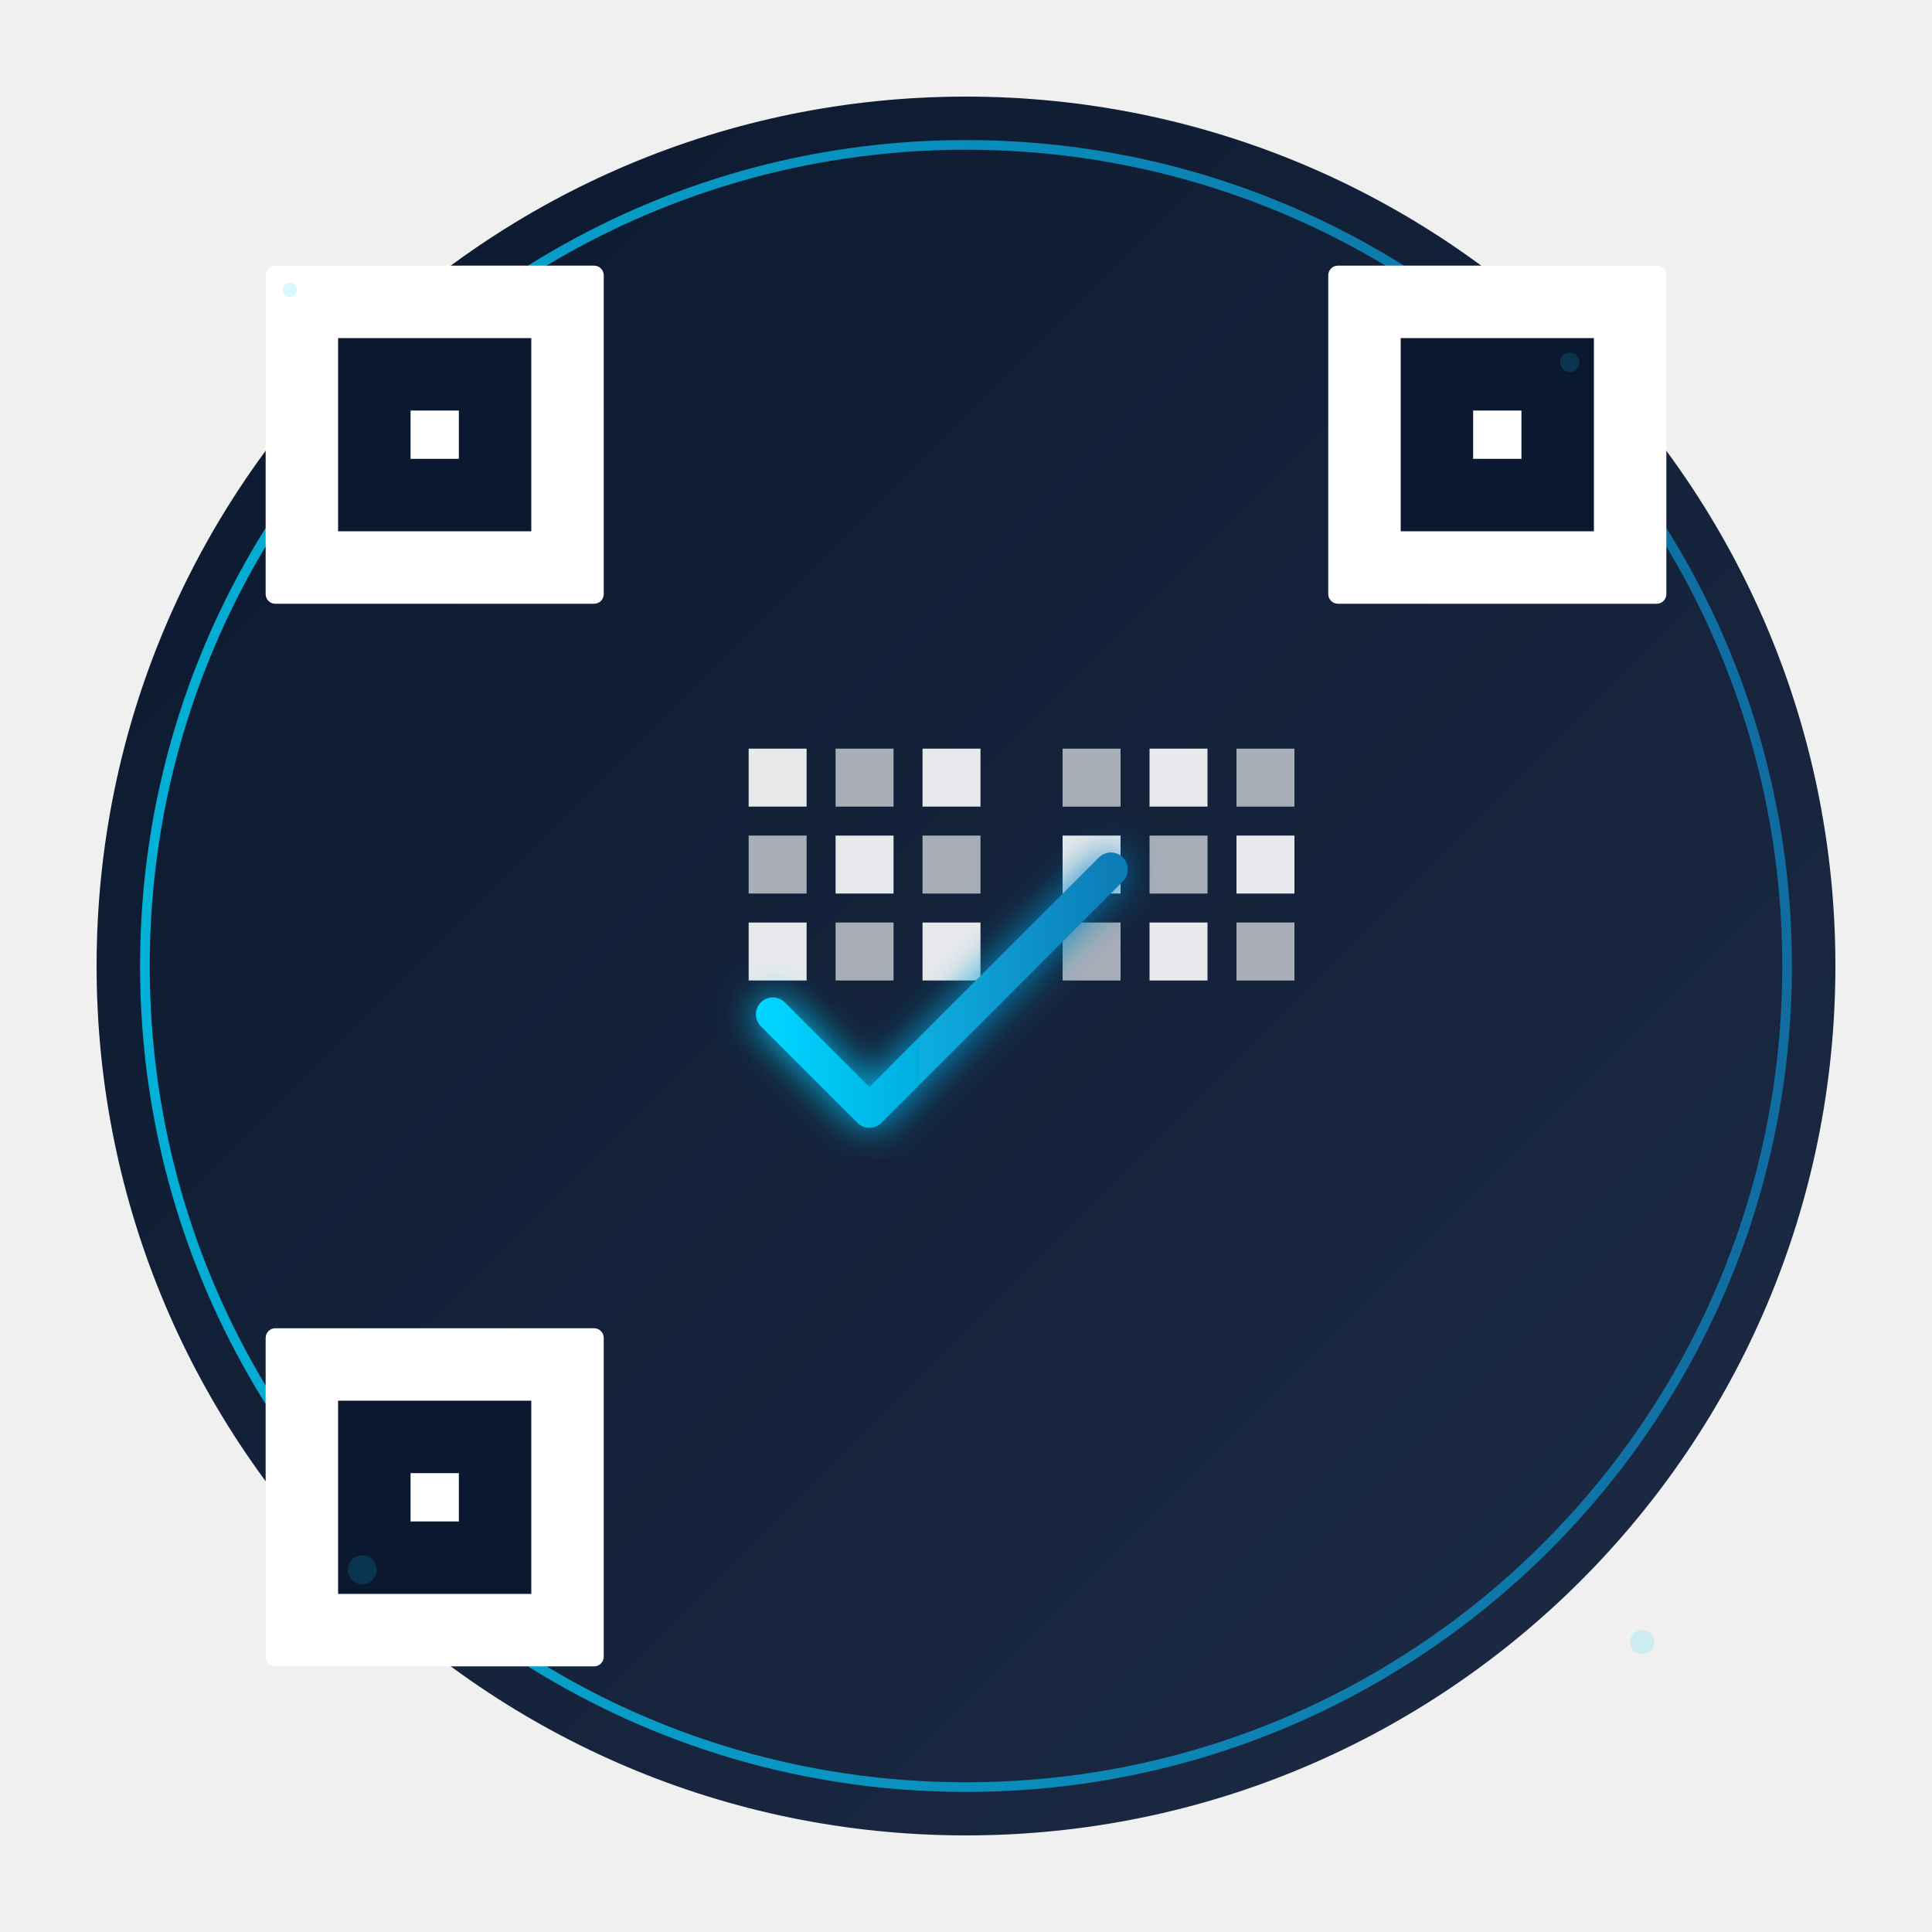
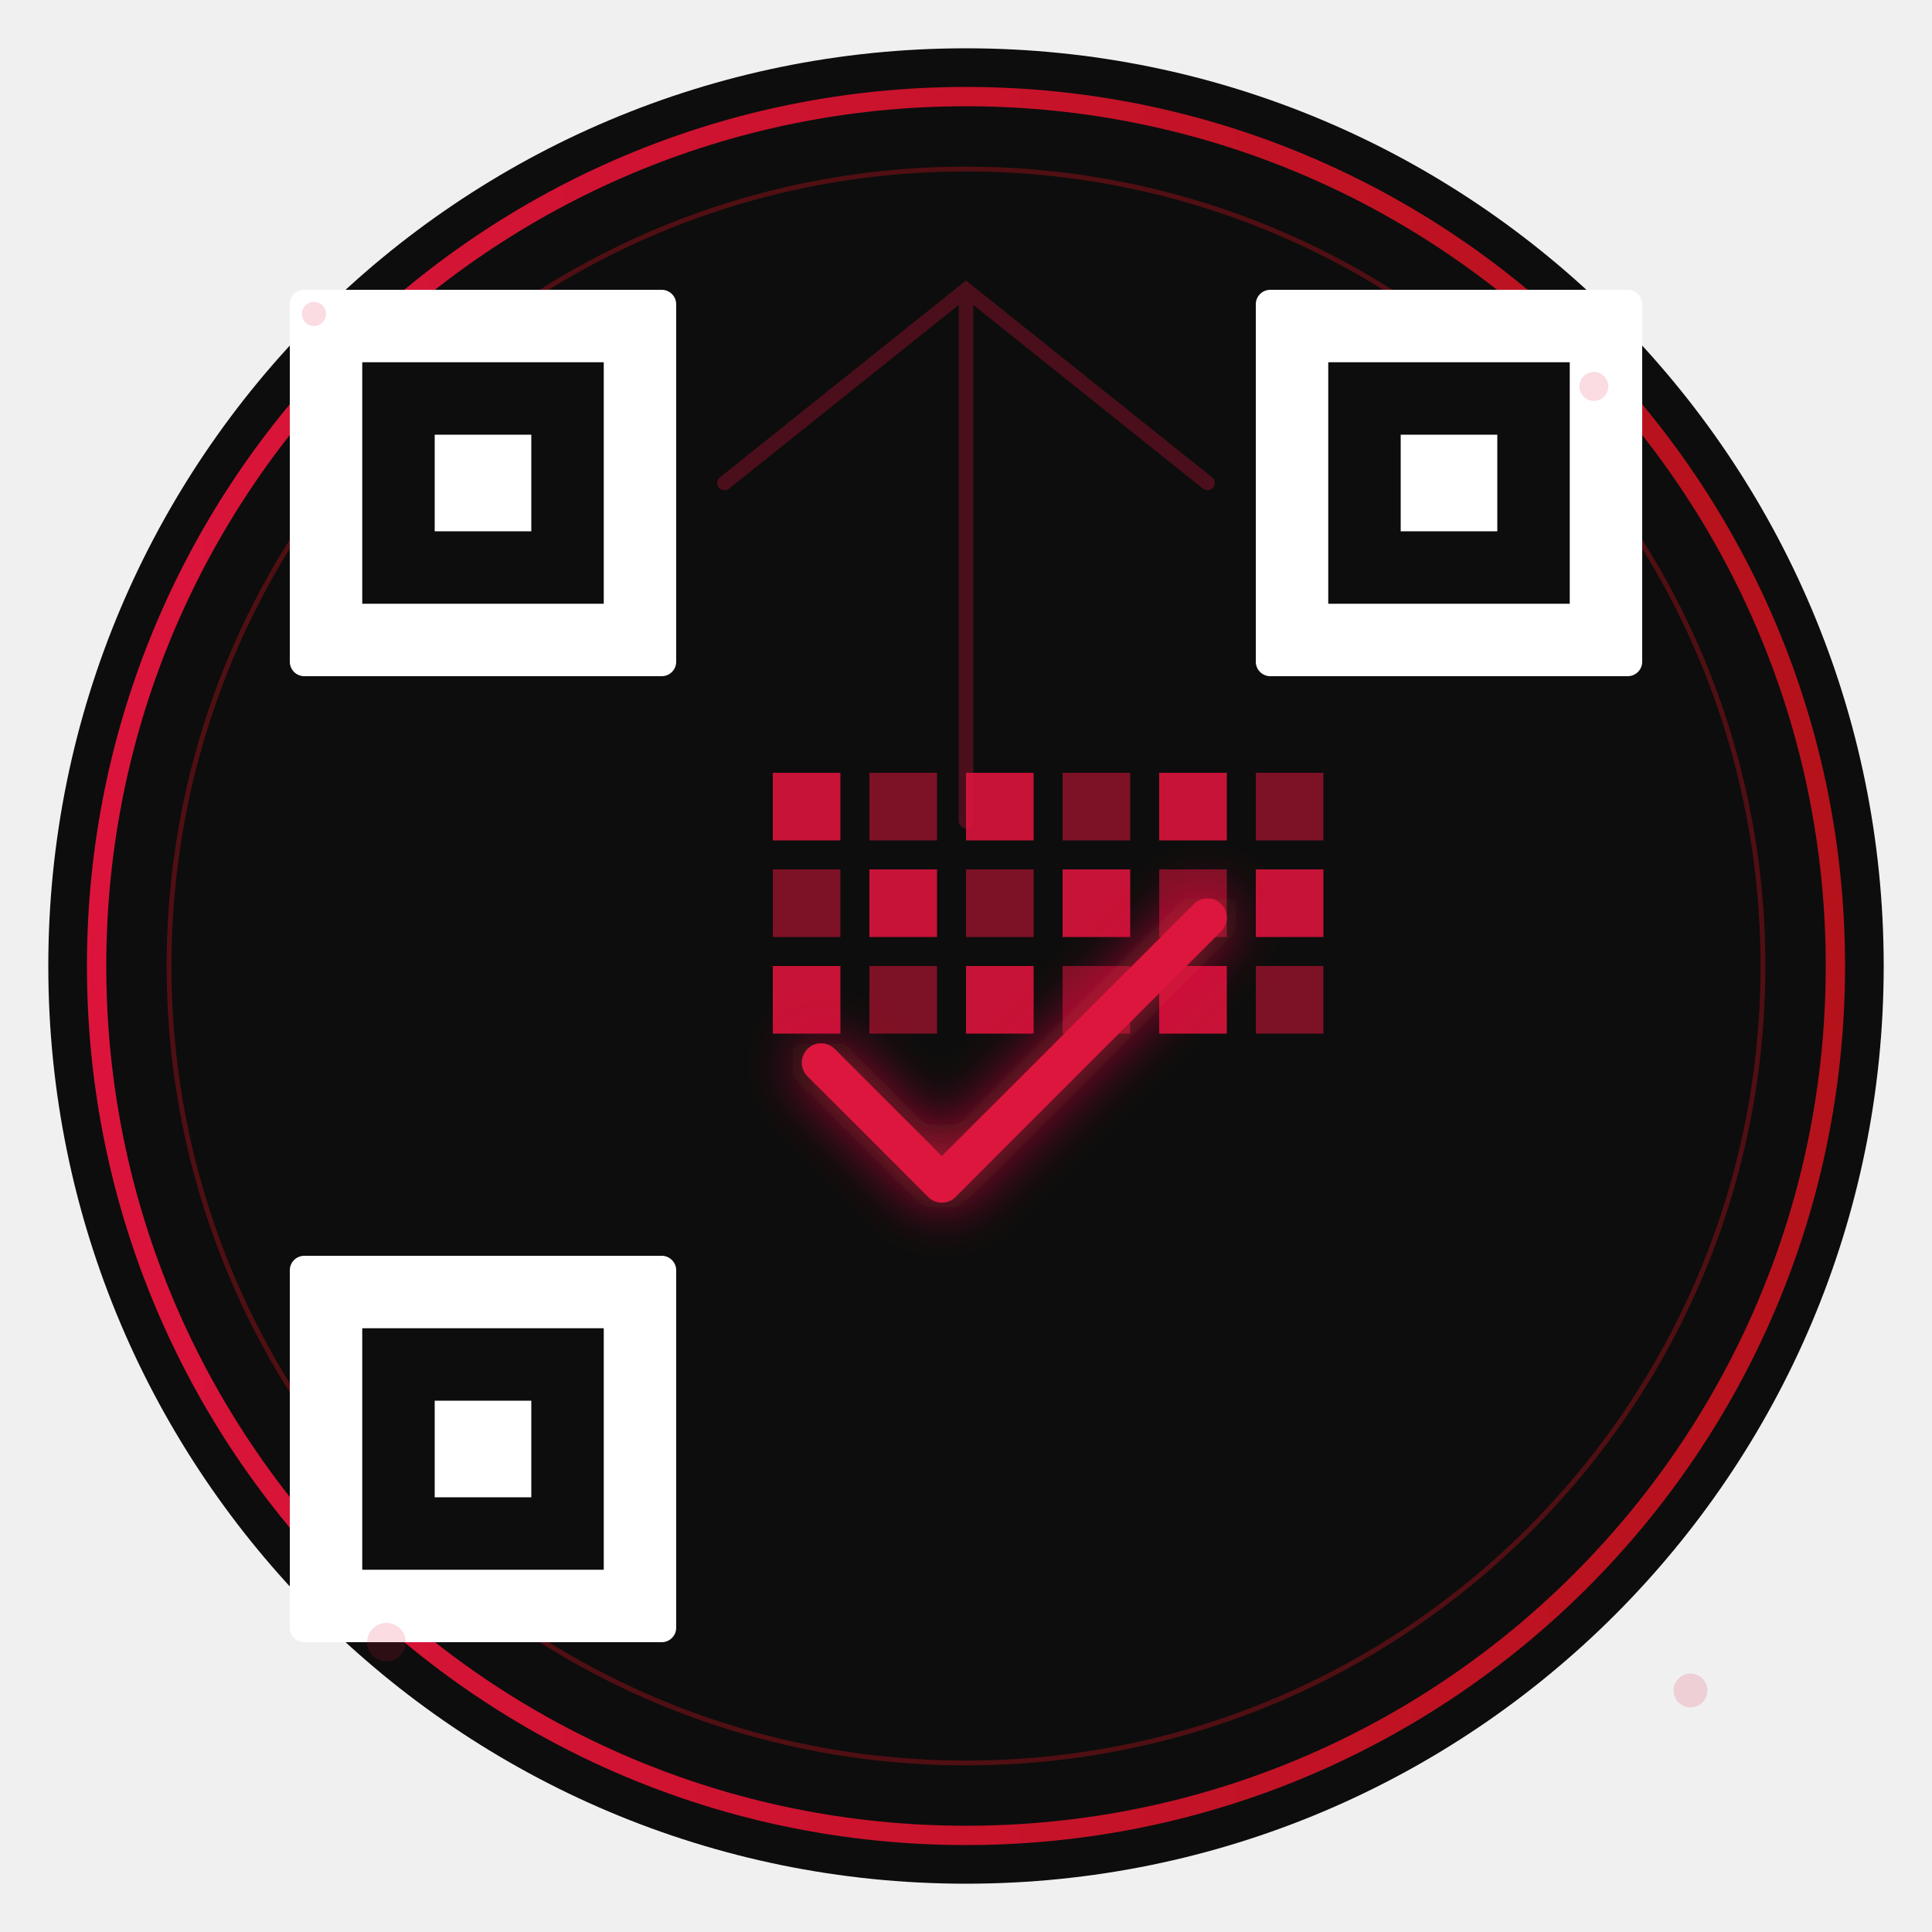
<svg xmlns="http://www.w3.org/2000/svg" width="800" height="800" viewBox="0 0 800 800">
  <defs>
-     <linearGradient id="grad1" x1="0%" y1="0%" x2="100%" y2="100%">
-       <stop offset="0%" style="stop-color:#0A192F;stop-opacity:1" />
-       <stop offset="100%" style="stop-color:#1D2B45;stop-opacity:1" />
+     <radialGradient id="logo-grad" cx="50%" cy="50%" r="50%">
+       <stop offset="0%" style="stop-color:#B5121B;stop-opacity:1" />
+       <stop offset="100%" style="stop-color:#0D0D0D;stop-opacity:1" />
+     </radialGradient>
+     <linearGradient id="red-grad" x1="0%" y1="0%" x2="100%" y2="0%">
+       <stop offset="0%" style="stop-color:#DC143C;stop-opacity:1" />
+       <stop offset="100%" style="stop-color:#B5121B;stop-opacity:1" />
    </linearGradient>
-     <linearGradient id="grad2" x1="0%" y1="0%" x2="100%" y2="0%">
-       <stop offset="0%" style="stop-color:#00D4FF;stop-opacity:1" />
-       <stop offset="100%" style="stop-color:#0F7DB8;stop-opacity:1" />
-     </linearGradient>
-     <filter id="glow" x="-20%" y="-20%" width="140%" height="140%">
-       <feGaussianBlur stdDeviation="8" result="blur" />
+     <filter id="glow" x="-30%" y="-30%" width="160%" height="160%">
+       <feGaussianBlur stdDeviation="12" result="blur" />
      <feComposite in="SourceGraphic" in2="blur" operator="over" />
    </filter>
  </defs>
-   <circle cx="400" cy="400" r="360" fill="url(#grad1)" />
-   <circle cx="400" cy="400" r="340" fill="none" stroke="url(#grad2)" stroke-width="4" opacity="0.8" />
-   <g id="qr-code">
-     <g fill="#FFFFFF">
-       <rect x="110" y="110" width="140" height="140" rx="4" />
-       <rect x="140" y="140" width="80" height="80" fill="#0A192F" />
-       <rect x="170" y="170" width="20" height="20" fill="#FFFFFF" />
-       <rect x="550" y="110" width="140" height="140" rx="4" />
-       <rect x="580" y="140" width="80" height="80" fill="#0A192F" />
-       <rect x="610" y="170" width="20" height="20" fill="#FFFFFF" />
-       <rect x="110" y="550" width="140" height="140" rx="4" />
-       <rect x="140" y="580" width="80" height="80" fill="#0A192F" />
-       <rect x="170" y="610" width="20" height="20" fill="#FFFFFF" />
-     </g>
-     <g fill="#FFFFFF" opacity="0.9">
-       <rect x="310" y="310" width="24" height="24" />
-       <rect x="346" y="310" width="24" height="24" opacity="0.7" />
-       <rect x="382" y="310" width="24" height="24" />
-       <rect x="310" y="346" width="24" height="24" opacity="0.7" />
-       <rect x="346" y="346" width="24" height="24" />
-       <rect x="382" y="346" width="24" height="24" opacity="0.7" />
-       <rect x="310" y="382" width="24" height="24" />
-       <rect x="346" y="382" width="24" height="24" opacity="0.7" />
-       <rect x="382" y="382" width="24" height="24" />
-       <rect x="440" y="310" width="24" height="24" opacity="0.7" />
-       <rect x="476" y="310" width="24" height="24" />
-       <rect x="512" y="310" width="24" height="24" opacity="0.7" />
-       <rect x="440" y="346" width="24" height="24" />
-       <rect x="476" y="346" width="24" height="24" opacity="0.7" />
-       <rect x="512" y="346" width="24" height="24" />
-       <rect x="440" y="382" width="24" height="24" opacity="0.7" />
-       <rect x="476" y="382" width="24" height="24" />
-       <rect x="512" y="382" width="24" height="24" opacity="0.7" />
-     </g>
+   <circle cx="400" cy="400" r="380" fill="#0D0D0D" />
+   <circle cx="400" cy="400" r="360" fill="none" stroke="url(#red-grad)" stroke-width="8" />
+   <circle cx="400" cy="400" r="330" fill="none" stroke="#B5121B" stroke-width="2" opacity="0.4" />
+   <g fill="#FFFFFF">
+     <rect x="120" y="120" width="160" height="160" rx="6" />
+     <rect x="150" y="150" width="100" height="100" fill="#0D0D0D" />
+     <rect x="180" y="180" width="40" height="40" fill="#FFFFFF" />
+     <rect x="520" y="120" width="160" height="160" rx="6" />
+     <rect x="550" y="150" width="100" height="100" fill="#0D0D0D" />
+     <rect x="580" y="180" width="40" height="40" fill="#FFFFFF" />
+     <rect x="120" y="520" width="160" height="160" rx="6" />
+     <rect x="150" y="550" width="100" height="100" fill="#0D0D0D" />
+     <rect x="180" y="580" width="40" height="40" fill="#FFFFFF" />
  </g>
-   <path d="M320 420 L360 460 L460 360" fill="none" stroke="url(#grad2)" stroke-width="14" stroke-linecap="round" stroke-linejoin="round" filter="url(#glow)" />
-   <g fill="#00D4FF" opacity="0.15">
-     <circle cx="150" cy="650" r="6" />
-     <circle cx="650" cy="150" r="4" />
-     <circle cx="680" cy="680" r="5" />
-     <circle cx="120" cy="120" r="3" />
+   <g fill="#DC143C" opacity="0.9">
+     <rect x="320" y="320" width="28" height="28" />
+     <rect x="360" y="320" width="28" height="28" opacity="0.6" />
+     <rect x="400" y="320" width="28" height="28" />
+     <rect x="320" y="360" width="28" height="28" opacity="0.6" />
+     <rect x="360" y="360" width="28" height="28" />
+     <rect x="400" y="360" width="28" height="28" opacity="0.6" />
+     <rect x="320" y="400" width="28" height="28" />
+     <rect x="360" y="400" width="28" height="28" opacity="0.6" />
+     <rect x="400" y="400" width="28" height="28" />
+     <rect x="440" y="320" width="28" height="28" opacity="0.6" />
+     <rect x="480" y="320" width="28" height="28" />
+     <rect x="520" y="320" width="28" height="28" opacity="0.6" />
+     <rect x="440" y="360" width="28" height="28" />
+     <rect x="480" y="360" width="28" height="28" opacity="0.6" />
+     <rect x="520" y="360" width="28" height="28" />
+     <rect x="440" y="400" width="28" height="28" opacity="0.6" />
+     <rect x="480" y="400" width="28" height="28" />
+     <rect x="520" y="400" width="28" height="28" opacity="0.6" />
  </g>
+   <path d="M340 440 L390 490 L500 380" fill="none" stroke="#DC143C" stroke-width="16" stroke-linecap="round" stroke-linejoin="round" filter="url(#glow)" />
+   <g fill="#DC143C" opacity="0.15">
+     <circle cx="160" cy="680" r="8" />
+     <circle cx="660" cy="160" r="6" />
+     <circle cx="700" cy="700" r="7" />
+     <circle cx="130" cy="130" r="5" />
+   </g>
+   <path d="M300 200 L400 120 L500 200 M400 120 L400 340" fill="none" stroke="#DC143C" stroke-width="6" stroke-linecap="round" opacity="0.3" />
</svg>
